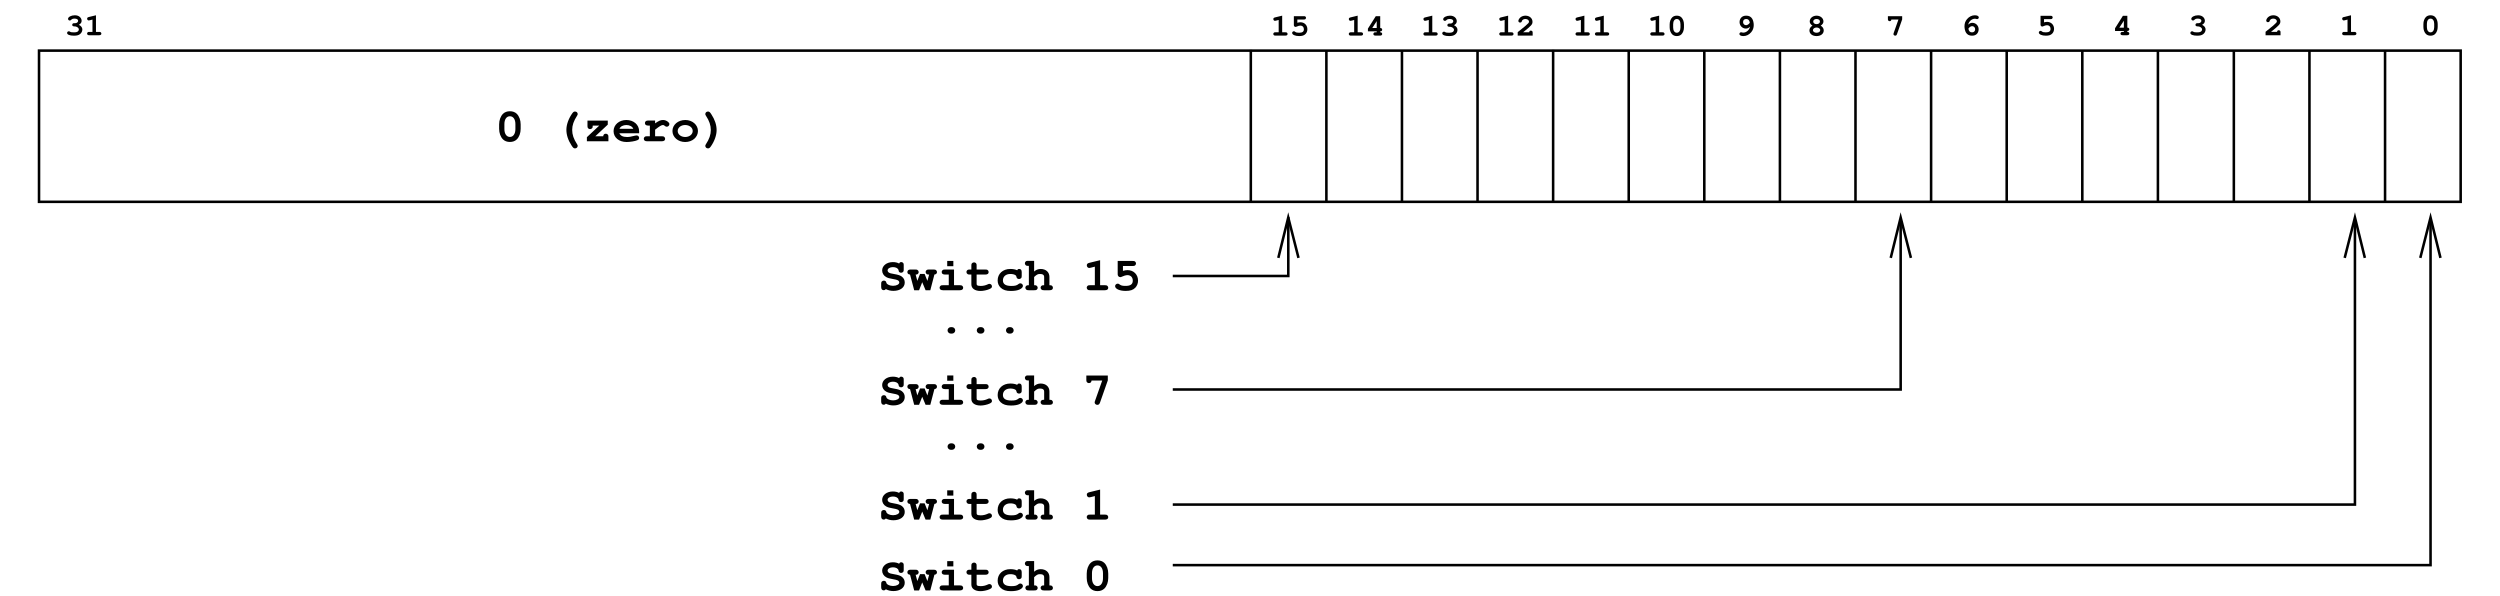
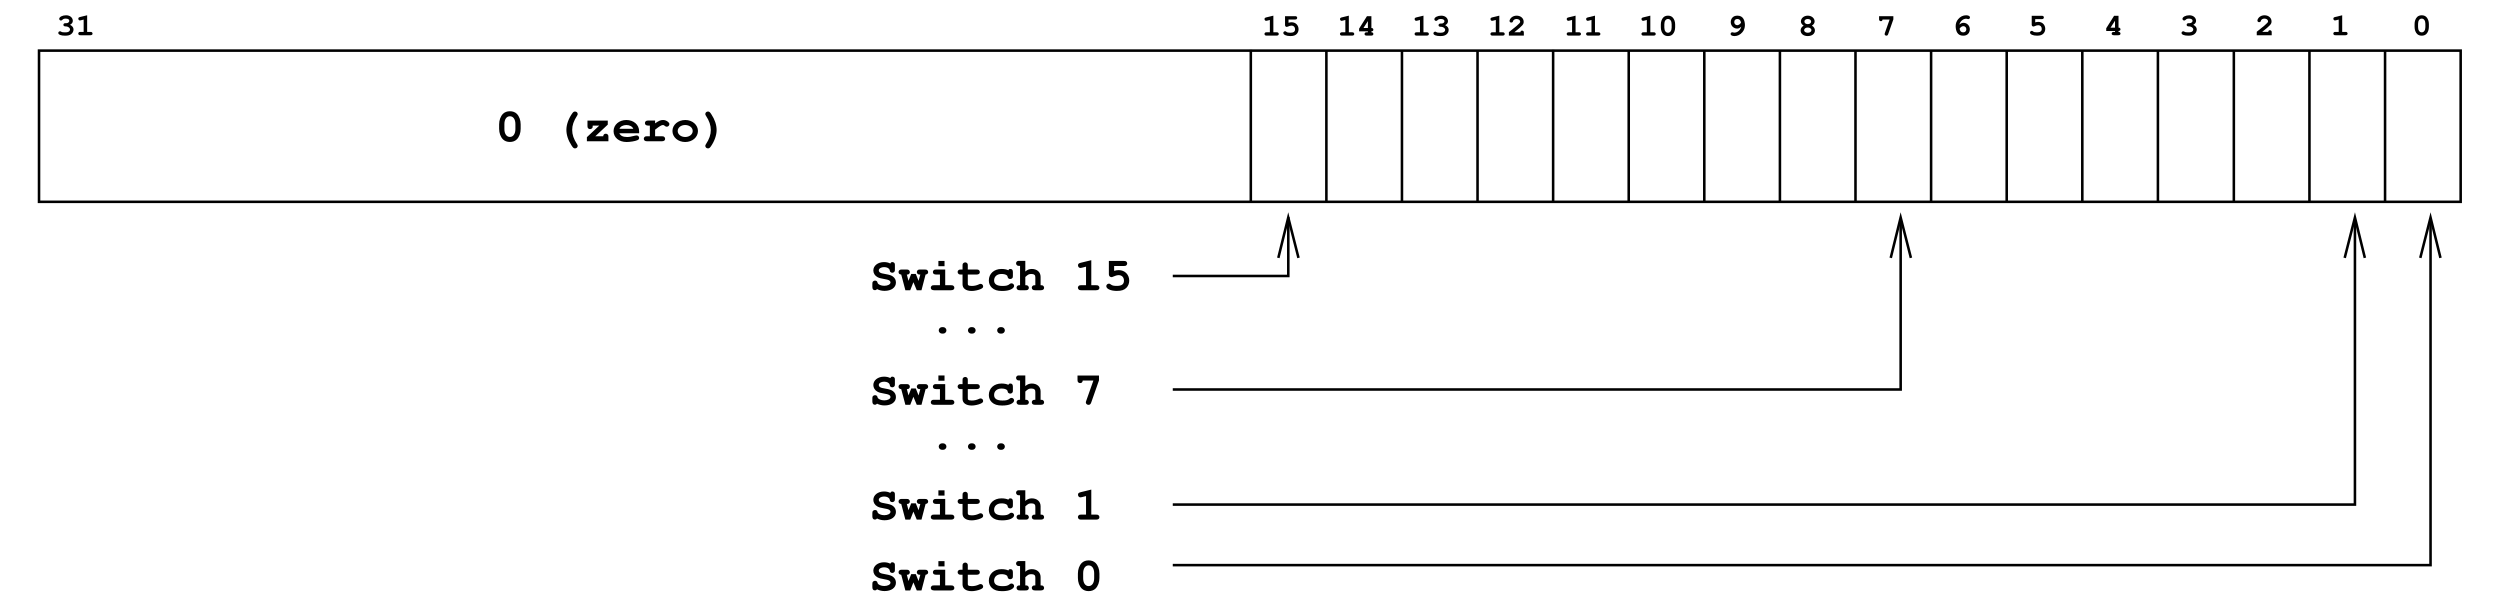
- <svg xmlns="http://www.w3.org/2000/svg" width="6.3in" height="1.5in" viewBox="1877 3149 7584 1858" id="svg3355" version="1.1">
+ <svg xmlns="http://www.w3.org/2000/svg" version="1.1" id="svg3355" viewBox="1877 3149 7584 1858" height="1.5in" width="6.3in">
  <defs id="defs3441" />
-   <g style="stroke-width:.025in; fill:none" id="g3357">
-     <rect x="1889" y="3307" width="7559" height="472" rx="0" style="stroke:#000000;stroke-width:8; stroke-linejoin:miter; stroke-linecap:butt; " id="rect3359" />
-     <polyline points="7559,3307 7559,3779 " style="stroke:#000000;stroke-width:8; stroke-linejoin:miter; stroke-linecap:butt; " id="polyline3361" />
-     <polyline points="9212,3307 9212,3779 " style="stroke:#000000;stroke-width:8; stroke-linejoin:miter; stroke-linecap:butt; " id="polyline3363" />
-     <polyline points="8976,3307 8976,3779 " style="stroke:#000000;stroke-width:8; stroke-linejoin:miter; stroke-linecap:butt; " id="polyline3365" />
-     <polyline points="8740,3307 8740,3779 " style="stroke:#000000;stroke-width:8; stroke-linejoin:miter; stroke-linecap:butt; " id="polyline3367" />
-     <polyline points="8503,3307 8503,3779 " style="stroke:#000000;stroke-width:8; stroke-linejoin:miter; stroke-linecap:butt; " id="polyline3369" />
-     <polyline points="8267,3307 8267,3779 " style="stroke:#000000;stroke-width:8; stroke-linejoin:miter; stroke-linecap:butt; " id="polyline3371" />
-     <polyline points="8031,3307 8031,3779 " style="stroke:#000000;stroke-width:8; stroke-linejoin:miter; stroke-linecap:butt; " id="polyline3373" />
-     <polyline points="7795,3307 7795,3779 " style="stroke:#000000;stroke-width:8; stroke-linejoin:miter; stroke-linecap:butt; " id="polyline3375" />
-     <path style="stroke:#000000;stroke-width:8;stroke-linecap:butt;stroke-linejoin:miter" d="m 7700,3844 0,171 0,349.785 -2272.076,0" id="polyline3377" />
-     <polyline points="7732 3954 7700 3828 7669 3954 " style="stroke:#000000;stroke-width:8;stroke-miterlimit:8; " id="polyline3379" />
-     <path style="stroke:#000000;stroke-width:8;stroke-linecap:butt;stroke-linejoin:miter" d="m 9118,3844 0,880 -3690.076,0" id="polyline3385" />
-     <polyline points="9149 3954 9118 3828 9086 3954 " style="stroke:#000000;stroke-width:8;stroke-miterlimit:8; " id="polyline3387" />
-     <path style="stroke:#000000;stroke-width:8;stroke-linecap:butt;stroke-linejoin:miter" d="m 9354,3844 0,1069 -3926.076,0" id="polyline3389" />
-     <polyline points="9385 3954 9354 3828 9322 3954 " style="stroke:#000000;stroke-width:8;stroke-miterlimit:8; " id="polyline3391" />
-     <text xml:space="preserve" x="4508.921" y="4054.948" font-style="normal" font-weight="bold" font-size="152" id="text3393" style="font-style:normal;font-weight:bold;font-size:152px;font-family:Courier;text-anchor:start;fill:#000000">Switch 15</text>
-     <text xml:space="preserve" x="4508.921" y="4412.578" font-style="normal" font-weight="bold" font-size="152" id="text3395" style="font-style:normal;font-weight:bold;font-size:152px;font-family:Courier;text-anchor:start;fill:#000000">Switch 7</text>
-     <text xml:space="preserve" x="4508.921" y="4551" font-style="normal" font-weight="bold" font-size="152" id="text3397" style="font-style:normal;font-weight:bold;font-size:152px;font-family:Courier;text-anchor:start;fill:#000000">  ...</text>
-     <text xml:space="preserve" x="4508.921" y="4771" font-style="normal" font-weight="bold" font-size="152" id="text3399" style="font-style:normal;font-weight:bold;font-size:152px;font-family:Courier;text-anchor:start;fill:#000000">Switch 1</text>
-     <text xml:space="preserve" x="4508.921" y="4992" font-style="normal" font-weight="bold" font-size="152" id="text3401" style="font-style:normal;font-weight:bold;font-size:152px;font-family:Courier;text-anchor:start;fill:#000000">Switch 0</text>
-     <text xml:space="preserve" x="9354" y="3259" font-style="normal" font-weight="bold" font-size="101" id="text3403" text-anchor="middle" font-family="Courier" fill="#000000">0</text>
-     <text xml:space="preserve" x="2031" y="3259" font-style="normal" font-weight="bold" font-size="101" id="text3405" text-anchor="middle" font-family="Courier" fill="#000000">31</text>
-     <text xml:space="preserve" x="3678.017" y="3590" font-style="normal" font-weight="bold" font-size="152" id="text3407" style="font-style:normal;font-weight:bold;font-size:152px;font-family:Courier;text-anchor:middle;fill:#000000">0 (zero)</text>
-     <text xml:space="preserve" x="5733.68" y="3260.194" font-style="normal" font-weight="bold" font-size="101" id="text3409" style="font-style:normal;font-weight:bold;font-size:101px;font-family:Courier;text-anchor:start;fill:#000000">15</text>
-     <text xml:space="preserve" x="5969.305" y="3260.194" font-style="normal" font-weight="bold" font-size="101" id="text3411" style="font-style:normal;font-weight:bold;font-size:101px;font-family:Courier;text-anchor:start;fill:#000000">14</text>
-     <text xml:space="preserve" x="6202.238" y="3260.194" font-style="normal" font-weight="bold" font-size="101" id="text3413" style="font-style:normal;font-weight:bold;font-size:101px;font-family:Courier;text-anchor:start;fill:#000000">13</text>
-     <text xml:space="preserve" x="6438.987" y="3260.194" font-style="normal" font-weight="bold" font-size="101" id="text3415" style="font-style:normal;font-weight:bold;font-size:101px;font-family:Courier;text-anchor:start;fill:#000000">12</text>
-     <text xml:space="preserve" x="6677.005" y="3260.194" font-style="normal" font-weight="bold" font-size="101" id="text3417" style="font-style:normal;font-weight:bold;font-size:101px;font-family:Courier;text-anchor:start;fill:#000000">11</text>
-     <text xml:space="preserve" x="6910.364" y="3260.194" font-style="normal" font-weight="bold" font-size="101" id="text3419" style="font-style:normal;font-weight:bold;font-size:101px;font-family:Courier;text-anchor:start;fill:#000000">10</text>
-     <text xml:space="preserve" x="7186.334" y="3260.194" font-style="normal" font-weight="bold" font-size="101" id="text3421" style="font-style:normal;font-weight:bold;font-size:101px;font-family:Courier;text-anchor:start;fill:#000000">9</text>
-     <text xml:space="preserve" x="7407.258" y="3260.194" font-style="normal" font-weight="bold" font-size="101" id="text3423" style="font-style:normal;font-weight:bold;font-size:101px;font-family:Courier;text-anchor:start;fill:#000000">8</text>
-     <text xml:space="preserve" x="7653" y="3260.194" font-style="normal" font-weight="bold" font-size="101" id="text3425" style="font-style:normal;font-weight:bold;font-size:101px;font-family:Courier;text-anchor:start;fill:#000000">7</text>
-     <text xml:space="preserve" x="7889" y="3259" font-style="normal" font-weight="bold" font-size="101" id="text3427" text-anchor="start" font-family="Courier" fill="#000000">6</text>
-     <text xml:space="preserve" x="8125" y="3259" font-style="normal" font-weight="bold" font-size="101" id="text3429" text-anchor="start" font-family="Courier" fill="#000000">5</text>
-     <text xml:space="preserve" x="8362" y="3259" font-style="normal" font-weight="bold" font-size="101" id="text3431" text-anchor="start" font-family="Courier" fill="#000000">4</text>
-     <text xml:space="preserve" x="8598" y="3259" font-style="normal" font-weight="bold" font-size="101" id="text3433" text-anchor="start" font-family="Courier" fill="#000000">3</text>
-     <text xml:space="preserve" x="8834" y="3259" font-style="normal" font-weight="bold" font-size="101" id="text3435" text-anchor="start" font-family="Courier" fill="#000000">2</text>
-     <text xml:space="preserve" x="9070" y="3259" font-style="normal" font-weight="bold" font-size="101" id="text3437" text-anchor="start" font-family="Courier" fill="#000000">1</text>
-     <polyline transform="translate(-235.8931,0)" points="7559,3307 7559,3779 " style="fill:none;stroke:#000000;stroke-width:8;stroke-linecap:butt;stroke-linejoin:miter" id="polyline3361-3" />
-     <polyline transform="translate(-471.9308,0.2688079)" points="7559,3307 7559,3779 " style="fill:none;stroke:#000000;stroke-width:8;stroke-linecap:butt;stroke-linejoin:miter" id="polyline3361-7" />
-     <polyline transform="translate(-707.8391,0.7216251)" points="7559,3307 7559,3779 " style="fill:none;stroke:#000000;stroke-width:8;stroke-linecap:butt;stroke-linejoin:miter" id="polyline3361-3-2" />
-     <polyline transform="translate(-943.8086,-2.309153)" points="7559,3307 7559,3779 " style="fill:none;stroke:#000000;stroke-width:8;stroke-linecap:butt;stroke-linejoin:miter" id="polyline3361-2" />
-     <polyline transform="translate(-1179.761,-1.755553)" points="7559,3307 7559,3779 " style="fill:none;stroke:#000000;stroke-width:8;stroke-linecap:butt;stroke-linejoin:miter" id="polyline3361-0" />
-     <polyline transform="translate(-1415.667,-1.755538)" points="7559,3307 7559,3779 " style="fill:none;stroke:#000000;stroke-width:8;stroke-linecap:butt;stroke-linejoin:miter" id="polyline3361-36" />
-     <polyline transform="translate(-1651.573,-1.379209)" points="7559,3307 7559,3779 " style="fill:none;stroke:#000000;stroke-width:8;stroke-linecap:butt;stroke-linejoin:miter" id="polyline3361-6" />
-     <polyline transform="translate(-1887.466,-2.239393)" points="7559,3307 7559,3779 " style="fill:none;stroke:#000000;stroke-width:8;stroke-linecap:butt;stroke-linejoin:miter" id="polyline3361-3-26" />
-     <path style="fill:none;stroke:#000000;stroke-width:8;stroke-linecap:butt;stroke-linejoin:miter" d="m 5788.531,3826.609 0,91.463 0,92.394 -360.607,0" id="polyline3377-1" />
-     <polyline transform="translate(-1911.595,0)" points="7732 3954 7700 3828 7669 3954 " style="fill:none;stroke:#000000;stroke-width:8;stroke-miterlimit:8" id="polyline3379-8" />
-     <text xml:space="preserve" x="4508.921" y="4188.27" font-style="normal" font-weight="bold" font-size="152" id="text3397-7" style="font-style:normal;font-weight:bold;font-size:152px;font-family:Courier;text-anchor:start;fill:#000000;stroke-width:0.025in">  ...</text>
+   <g id="g3357" style="stroke-width:.025in; fill:none">
+     <rect id="rect3359" style="stroke:#000000;stroke-width:8; stroke-linejoin:miter; stroke-linecap:butt; " rx="0" height="472" width="7559" y="3307" x="1889" />
+     <polyline id="polyline3361" style="stroke:#000000;stroke-width:8; stroke-linejoin:miter; stroke-linecap:butt; " points="7559,3307 7559,3779 " />
+     <polyline id="polyline3363" style="stroke:#000000;stroke-width:8; stroke-linejoin:miter; stroke-linecap:butt; " points="9212,3307 9212,3779 " />
+     <polyline id="polyline3365" style="stroke:#000000;stroke-width:8; stroke-linejoin:miter; stroke-linecap:butt; " points="8976,3307 8976,3779 " />
+     <polyline id="polyline3367" style="stroke:#000000;stroke-width:8; stroke-linejoin:miter; stroke-linecap:butt; " points="8740,3307 8740,3779 " />
+     <polyline id="polyline3369" style="stroke:#000000;stroke-width:8; stroke-linejoin:miter; stroke-linecap:butt; " points="8503,3307 8503,3779 " />
+     <polyline id="polyline3371" style="stroke:#000000;stroke-width:8; stroke-linejoin:miter; stroke-linecap:butt; " points="8267,3307 8267,3779 " />
+     <polyline id="polyline3373" style="stroke:#000000;stroke-width:8; stroke-linejoin:miter; stroke-linecap:butt; " points="8031,3307 8031,3779 " />
+     <polyline id="polyline3375" style="stroke:#000000;stroke-width:8; stroke-linejoin:miter; stroke-linecap:butt; " points="7795,3307 7795,3779 " />
+     <path id="polyline3377" d="m 7700,3844 0,171 0,349.785 -2272.076,0" style="stroke:#000000;stroke-width:8;stroke-linecap:butt;stroke-linejoin:miter" />
+     <polyline id="polyline3379" style="stroke:#000000;stroke-width:8;stroke-miterlimit:8; " points="7732 3954 7700 3828 7669 3954 " />
+     <path id="polyline3385" d="m 9118,3844 0,880 -3690.076,0" style="stroke:#000000;stroke-width:8;stroke-linecap:butt;stroke-linejoin:miter" />
+     <polyline id="polyline3387" style="stroke:#000000;stroke-width:8;stroke-miterlimit:8; " points="9149 3954 9118 3828 9086 3954 " />
+     <path id="polyline3389" d="m 9354,3844 0,1069 -3926.076,0" style="stroke:#000000;stroke-width:8;stroke-linecap:butt;stroke-linejoin:miter" />
+     <polyline id="polyline3391" style="stroke:#000000;stroke-width:8;stroke-miterlimit:8; " points="9385 3954 9354 3828 9322 3954 " />
+     <text style="font-style:normal;font-weight:bold;font-size:152px;font-family:Courier;text-anchor:start;fill:#000000" id="text3393" font-size="152" font-weight="bold" font-style="normal" y="4054.948" x="4481.395" xml:space="preserve">Switch 15</text>
+     <text style="font-style:normal;font-weight:bold;font-size:152px;font-family:Courier;text-anchor:start;fill:#000000" id="text3395" font-size="152" font-weight="bold" font-style="normal" y="4412.578" x="4481.395" xml:space="preserve">Switch 7</text>
+     <text style="font-style:normal;font-weight:bold;font-size:152px;font-family:Courier;text-anchor:start;fill:#000000" id="text3397" font-size="152" font-weight="bold" font-style="normal" y="4551" x="4481.395" xml:space="preserve">  ...</text>
+     <text style="font-style:normal;font-weight:bold;font-size:152px;font-family:Courier;text-anchor:start;fill:#000000" id="text3399" font-size="152" font-weight="bold" font-style="normal" y="4771" x="4481.395" xml:space="preserve">Switch 1</text>
+     <text style="font-style:normal;font-weight:bold;font-size:152px;font-family:Courier;text-anchor:start;fill:#000000" id="text3401" font-size="152" font-weight="bold" font-style="normal" y="4992" x="4481.395" xml:space="preserve">Switch 0</text>
+     <text style="font-style:normal;font-weight:bold;font-size:101px;font-family:Courier;text-anchor:middle;fill:#000000" id="text3403" font-size="101" font-weight="bold" font-style="normal" y="3259" x="9326.474" xml:space="preserve">0</text>
+     <text style="font-style:normal;font-weight:bold;font-size:101px;font-family:Courier;text-anchor:middle;fill:#000000" id="text3405" font-size="101" font-weight="bold" font-style="normal" y="3259" x="2003.474" xml:space="preserve">31</text>
+     <text style="font-style:normal;font-weight:bold;font-size:152px;font-family:Courier;text-anchor:middle;fill:#000000" id="text3407" font-size="152" font-weight="bold" font-style="normal" y="3590" x="3678.017" xml:space="preserve">0 (zero)</text>
+     <text style="font-style:normal;font-weight:bold;font-size:101px;font-family:Courier;text-anchor:start;fill:#000000" id="text3409" font-size="101" font-weight="bold" font-style="normal" y="3260.194" x="5706.154" xml:space="preserve">15</text>
+     <text style="font-style:normal;font-weight:bold;font-size:101px;font-family:Courier;text-anchor:start;fill:#000000" id="text3411" font-size="101" font-weight="bold" font-style="normal" y="3260.194" x="5941.779" xml:space="preserve">14</text>
+     <text style="font-style:normal;font-weight:bold;font-size:101px;font-family:Courier;text-anchor:start;fill:#000000" id="text3413" font-size="101" font-weight="bold" font-style="normal" y="3260.194" x="6174.712" xml:space="preserve">13</text>
+     <text style="font-style:normal;font-weight:bold;font-size:101px;font-family:Courier;text-anchor:start;fill:#000000" id="text3415" font-size="101" font-weight="bold" font-style="normal" y="3260.194" x="6411.461" xml:space="preserve">12</text>
+     <text style="font-style:normal;font-weight:bold;font-size:101px;font-family:Courier;text-anchor:start;fill:#000000" id="text3417" font-size="101" font-weight="bold" font-style="normal" y="3260.194" x="6649.48" xml:space="preserve">11</text>
+     <text style="font-style:normal;font-weight:bold;font-size:101px;font-family:Courier;text-anchor:start;fill:#000000" id="text3419" font-size="101" font-weight="bold" font-style="normal" y="3260.194" x="6882.838" xml:space="preserve">10</text>
+     <text style="font-style:normal;font-weight:bold;font-size:101px;font-family:Courier;text-anchor:start;fill:#000000" id="text3421" font-size="101" font-weight="bold" font-style="normal" y="3260.194" x="7158.808" xml:space="preserve">9</text>
+     <text style="font-style:normal;font-weight:bold;font-size:101px;font-family:Courier;text-anchor:start;fill:#000000" id="text3423" font-size="101" font-weight="bold" font-style="normal" y="3260.194" x="7379.732" xml:space="preserve">8</text>
+     <text style="font-style:normal;font-weight:bold;font-size:101px;font-family:Courier;text-anchor:start;fill:#000000" id="text3425" font-size="101" font-weight="bold" font-style="normal" y="3260.194" x="7625.474" xml:space="preserve">7</text>
+     <text style="font-style:normal;font-weight:bold;font-size:101px;font-family:Courier;text-anchor:start;fill:#000000" id="text3427" font-size="101" font-weight="bold" font-style="normal" y="3259" x="7861.474" xml:space="preserve">6</text>
+     <text style="font-style:normal;font-weight:bold;font-size:101px;font-family:Courier;text-anchor:start;fill:#000000" id="text3429" font-size="101" font-weight="bold" font-style="normal" y="3259" x="8097.474" xml:space="preserve">5</text>
+     <text style="font-style:normal;font-weight:bold;font-size:101px;font-family:Courier;text-anchor:start;fill:#000000" id="text3431" font-size="101" font-weight="bold" font-style="normal" y="3259" x="8334.474" xml:space="preserve">4</text>
+     <text style="font-style:normal;font-weight:bold;font-size:101px;font-family:Courier;text-anchor:start;fill:#000000" id="text3433" font-size="101" font-weight="bold" font-style="normal" y="3259" x="8570.474" xml:space="preserve">3</text>
+     <text style="font-style:normal;font-weight:bold;font-size:101px;font-family:Courier;text-anchor:start;fill:#000000" id="text3435" font-size="101" font-weight="bold" font-style="normal" y="3259" x="8806.474" xml:space="preserve">2</text>
+     <text style="font-style:normal;font-weight:bold;font-size:101px;font-family:Courier;text-anchor:start;fill:#000000" id="text3437" font-size="101" font-weight="bold" font-style="normal" y="3259" x="9042.474" xml:space="preserve">1</text>
+     <polyline id="polyline3361-3" style="fill:none;stroke:#000000;stroke-width:8;stroke-linecap:butt;stroke-linejoin:miter" points="7559,3307 7559,3779 " transform="translate(-235.8931,0)" />
+     <polyline id="polyline3361-7" style="fill:none;stroke:#000000;stroke-width:8;stroke-linecap:butt;stroke-linejoin:miter" points="7559,3307 7559,3779 " transform="translate(-471.9308,0.2688079)" />
+     <polyline id="polyline3361-3-2" style="fill:none;stroke:#000000;stroke-width:8;stroke-linecap:butt;stroke-linejoin:miter" points="7559,3307 7559,3779 " transform="translate(-707.8391,0.7216251)" />
+     <polyline id="polyline3361-2" style="fill:none;stroke:#000000;stroke-width:8;stroke-linecap:butt;stroke-linejoin:miter" points="7559,3307 7559,3779 " transform="translate(-943.8086,-2.309153)" />
+     <polyline id="polyline3361-0" style="fill:none;stroke:#000000;stroke-width:8;stroke-linecap:butt;stroke-linejoin:miter" points="7559,3307 7559,3779 " transform="translate(-1179.761,-1.755553)" />
+     <polyline id="polyline3361-36" style="fill:none;stroke:#000000;stroke-width:8;stroke-linecap:butt;stroke-linejoin:miter" points="7559,3307 7559,3779 " transform="translate(-1415.667,-1.755538)" />
+     <polyline id="polyline3361-6" style="fill:none;stroke:#000000;stroke-width:8;stroke-linecap:butt;stroke-linejoin:miter" points="7559,3307 7559,3779 " transform="translate(-1651.573,-1.379209)" />
+     <polyline id="polyline3361-3-26" style="fill:none;stroke:#000000;stroke-width:8;stroke-linecap:butt;stroke-linejoin:miter" points="7559,3307 7559,3779 " transform="translate(-1887.466,-2.239393)" />
+     <path id="polyline3377-1" d="m 5788.531,3826.609 0,91.463 0,92.394 -360.607,0" style="fill:none;stroke:#000000;stroke-width:8;stroke-linecap:butt;stroke-linejoin:miter" />
+     <polyline id="polyline3379-8" style="fill:none;stroke:#000000;stroke-width:8;stroke-miterlimit:8" points="7732 3954 7700 3828 7669 3954 " transform="translate(-1911.595,0)" />
+     <text style="font-style:normal;font-weight:bold;font-size:152px;font-family:Courier;text-anchor:start;fill:#000000;stroke-width:0.025in" id="text3397-7" font-size="152" font-weight="bold" font-style="normal" y="4188.27" x="4481.395" xml:space="preserve">  ...</text>
  </g>
</svg>
